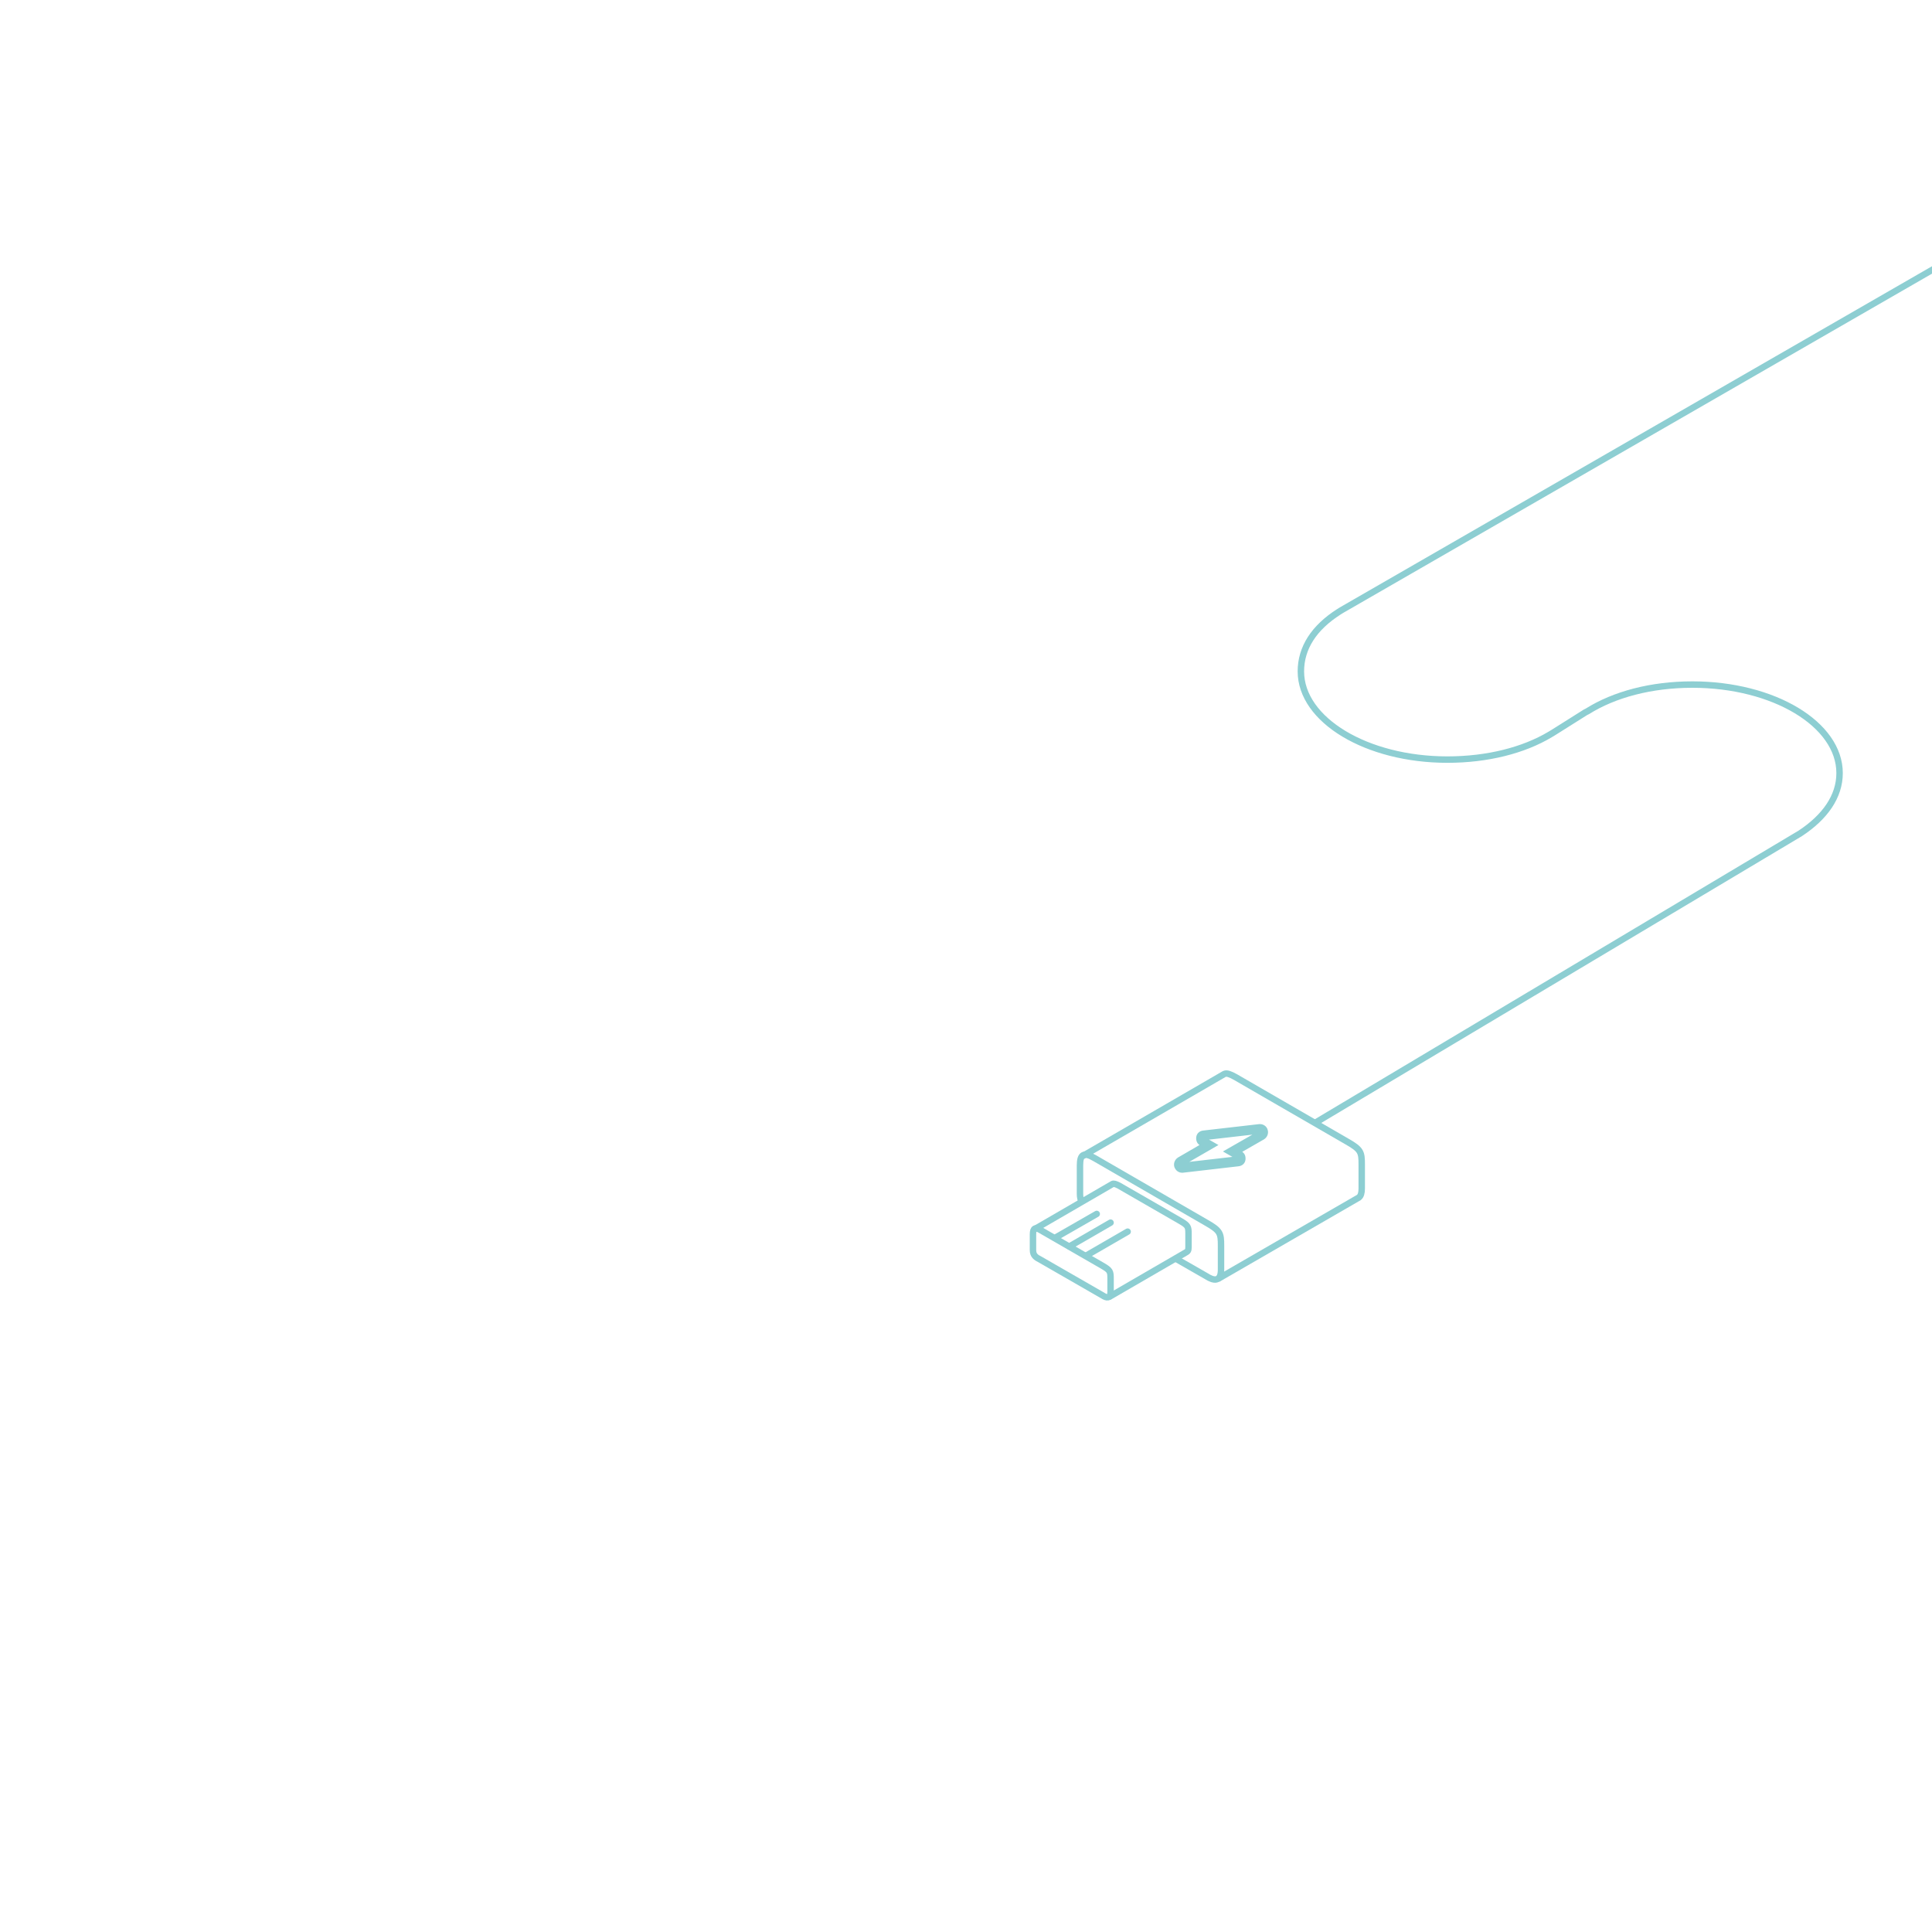
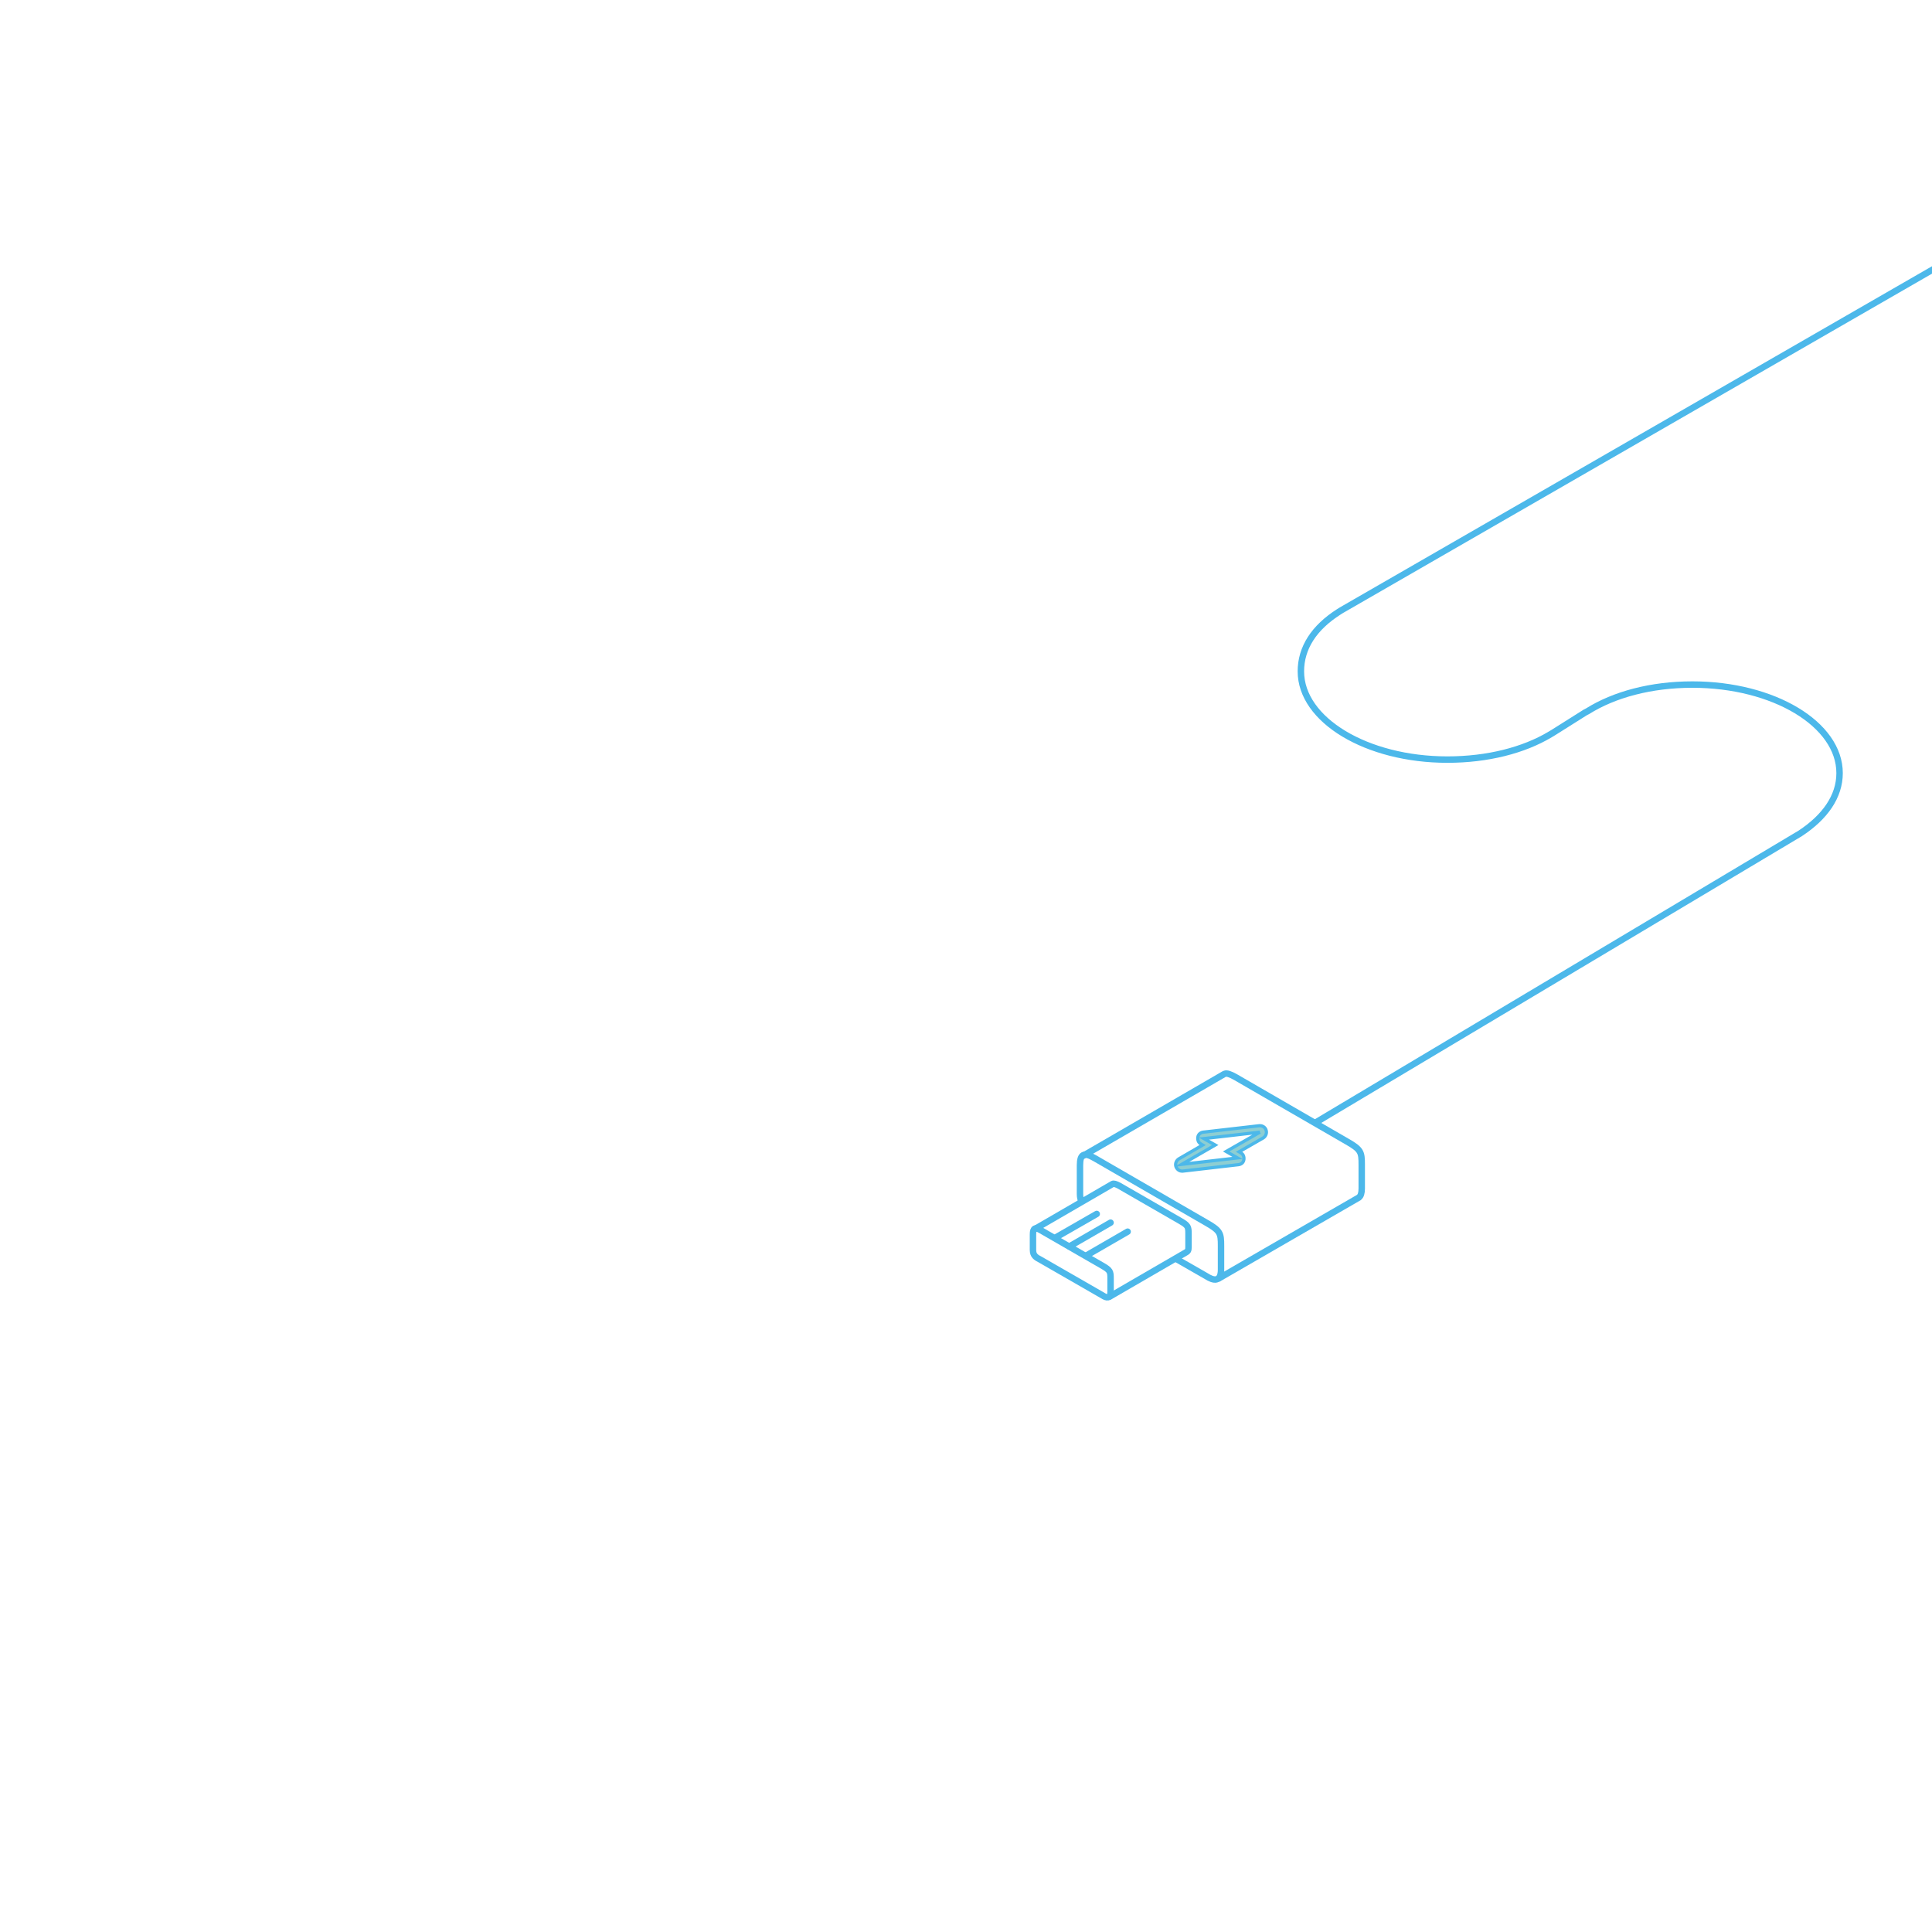
<svg xmlns="http://www.w3.org/2000/svg" version="1.1" id="Layer_1" x="0px" y="0px" viewBox="0 0 600 600" style="enable-background:new 0 0 600 600;" xml:space="preserve">
  <style type="text/css">
- 	.st0{fill:none;stroke:#8DCED2;stroke-width:2;stroke-miterlimit:10;}
- 	.st1{fill:#8DCED2;stroke:#8DCED2;stroke-miterlimit:10;}
- 	.st2{fill:none;stroke:#8DCED2;stroke-width:2;stroke-linecap:round;stroke-linejoin:round;stroke-miterlimit:10;}
+ 	.st0{fill:none;stroke:#4CB8EA;stroke-width:2;stroke-miterlimit:10;}
+ 	.st1{fill:#8DCED2;stroke:#4CB8EA;stroke-miterlimit:10;}
+ 	.st2{fill:none;stroke:#4CB8EA;stroke-width:2;stroke-linecap:round;stroke-linejoin:round;stroke-miterlimit:10;}
</style>
  <g>
    <path class="st0" d="M832.3-50L416.6,189.5l-0.8,0.5c-7.7,4.9-11.8,11.2-11.8,18.5c0,15.1,20.4,27.4,45.5,27.4   c12.5,0,23.7-2.9,31.9-7.8l1-0.6l10-6.3l0.6-0.3c8.3-5.2,19.7-8.3,32.6-8.3c25.2,0,45.7,12.3,45.7,27.5c0,7.3-4.6,13.7-12.2,18.7   l-0.5,0.3l-150,89.5" />
    <path class="st0" d="M335.9,373.2c-0.3-0.6-0.5-1.4-0.5-2.4v-8.9c0-3.5,1.2-4.2,4.6-2.2l34.6,20c4.4,2.5,4.6,3.3,4.6,7.2v7.4   c0,3.9-2.3,3.5-4.6,2l-9.6-5.5" />
    <path class="st0" d="M336.1,359.1l44-25.5l0.2-0.1c0.7-0.3,1.8,0.1,3.4,1l34.6,20c4.4,2.5,4.6,3.3,4.6,7.2v7.4   c0,1.4-0.3,2.3-0.8,2.7l-0.1,0.1l-43.8,25.3" />
    <path class="st0" d="M344.9,401.2c0,2.2-1.3,1.9-2.5,1.1l-19.3-11.1c-1.4-0.7-2.3-1.3-2.3-3v-4.9c0-1.9,0.7-2.3,2.5-1.2l19.1,11   c2.4,1.4,2.5,1.8,2.5,4L344.9,401.2L344.9,401.2z" />
    <path class="st0" d="M321.2,381.8l24.3-14.1l0,0c0.4-0.2,1,0,2,0.5l19.1,11c2.4,1.4,2.5,1.8,2.5,4v4.1c0,1.1-0.2,1.3-0.9,1.7   l-23.8,13.8" />
    <g>
      <path class="st1" d="M391.3,351.6l-10.5,6l3.5,2l-17.3,2l10.4-6l-3.5-2L391.3,351.6 M391.3,349.6c-0.1,0-0.2,0-0.2,0l-17.4,2    c-0.9,0.1-1.6,0.7-1.7,1.6s0.2,1.7,1,2.1l0.5,0.3l-7.4,4.3c-0.8,0.5-1.2,1.5-0.9,2.4c0.3,0.8,1,1.4,1.9,1.4c0.1,0,0.2,0,0.2,0    l17.3-2c0.9-0.1,1.6-0.7,1.7-1.6s-0.2-1.7-1-2.1l-0.5-0.3l7.5-4.3c0.8-0.5,1.2-1.5,0.9-2.4C393,350.2,392.2,349.6,391.3,349.6    L391.3,349.6z M391.3,353.6L391.3,353.6L391.3,353.6L391.3,353.6z" />
    </g>
    <line class="st2" x1="327.7" y1="384.4" x2="340.6" y2="377" />
    <line class="st2" x1="332.1" y1="387.1" x2="344.9" y2="379.7" />
    <line class="st2" x1="337.4" y1="389.9" x2="350.2" y2="382.5" />
  </g>
</svg>
